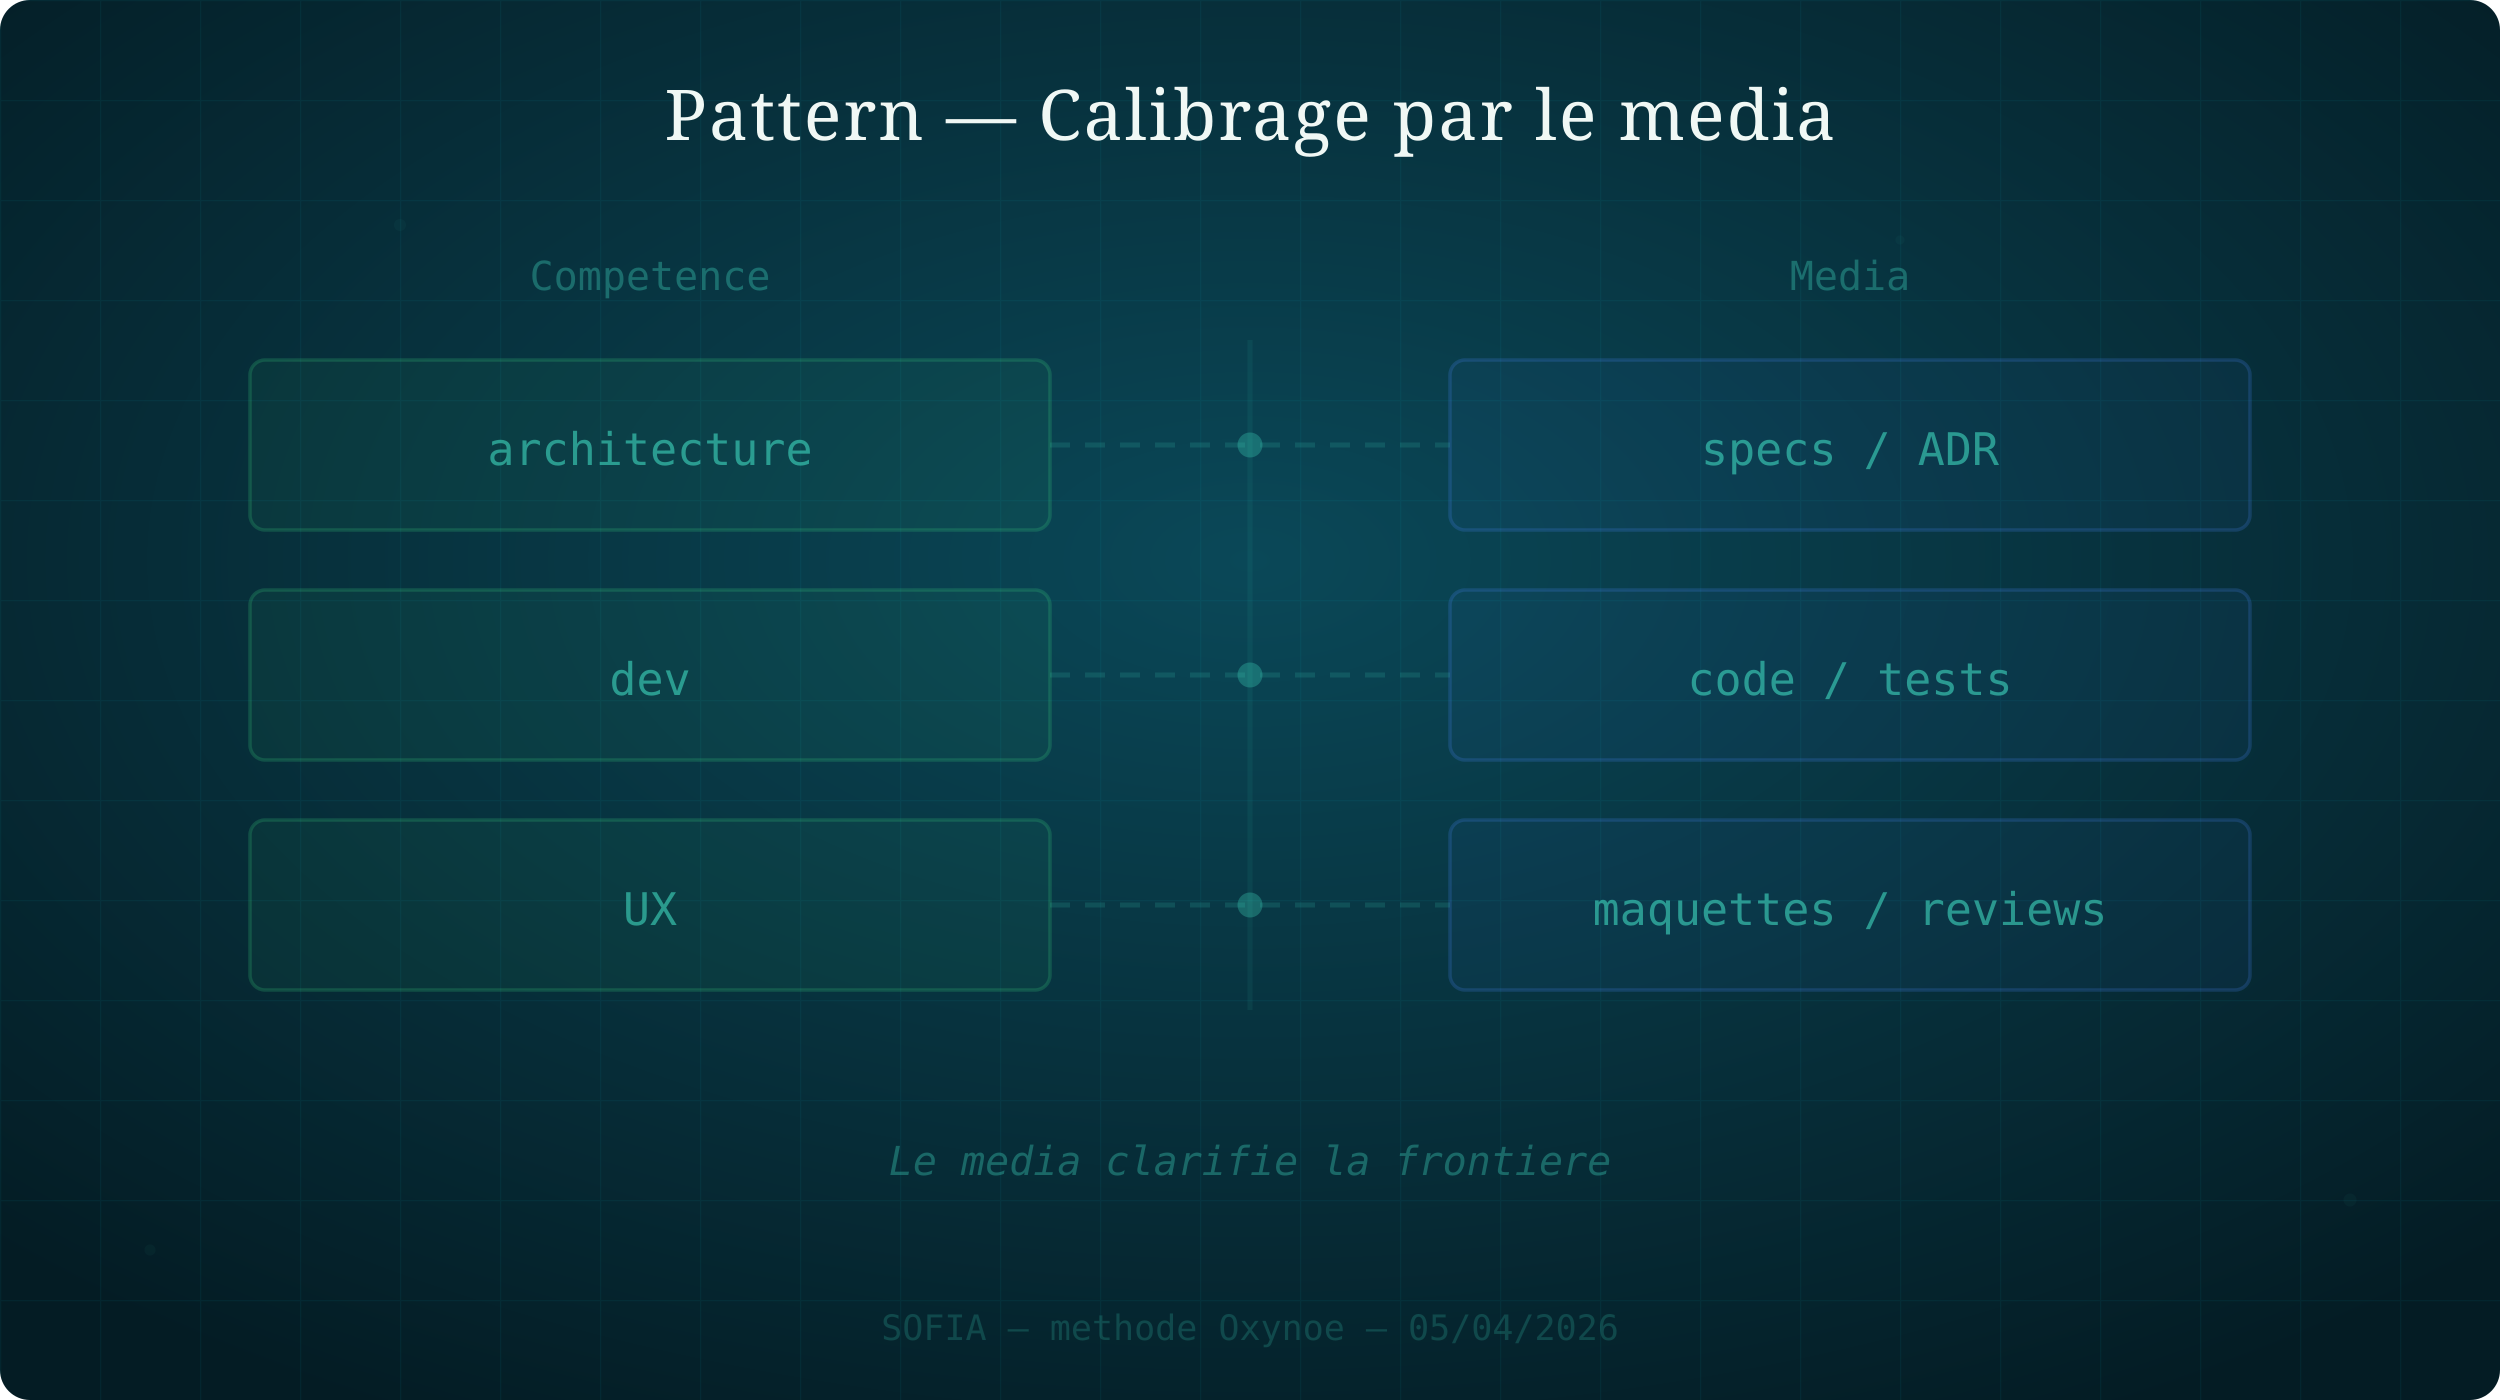
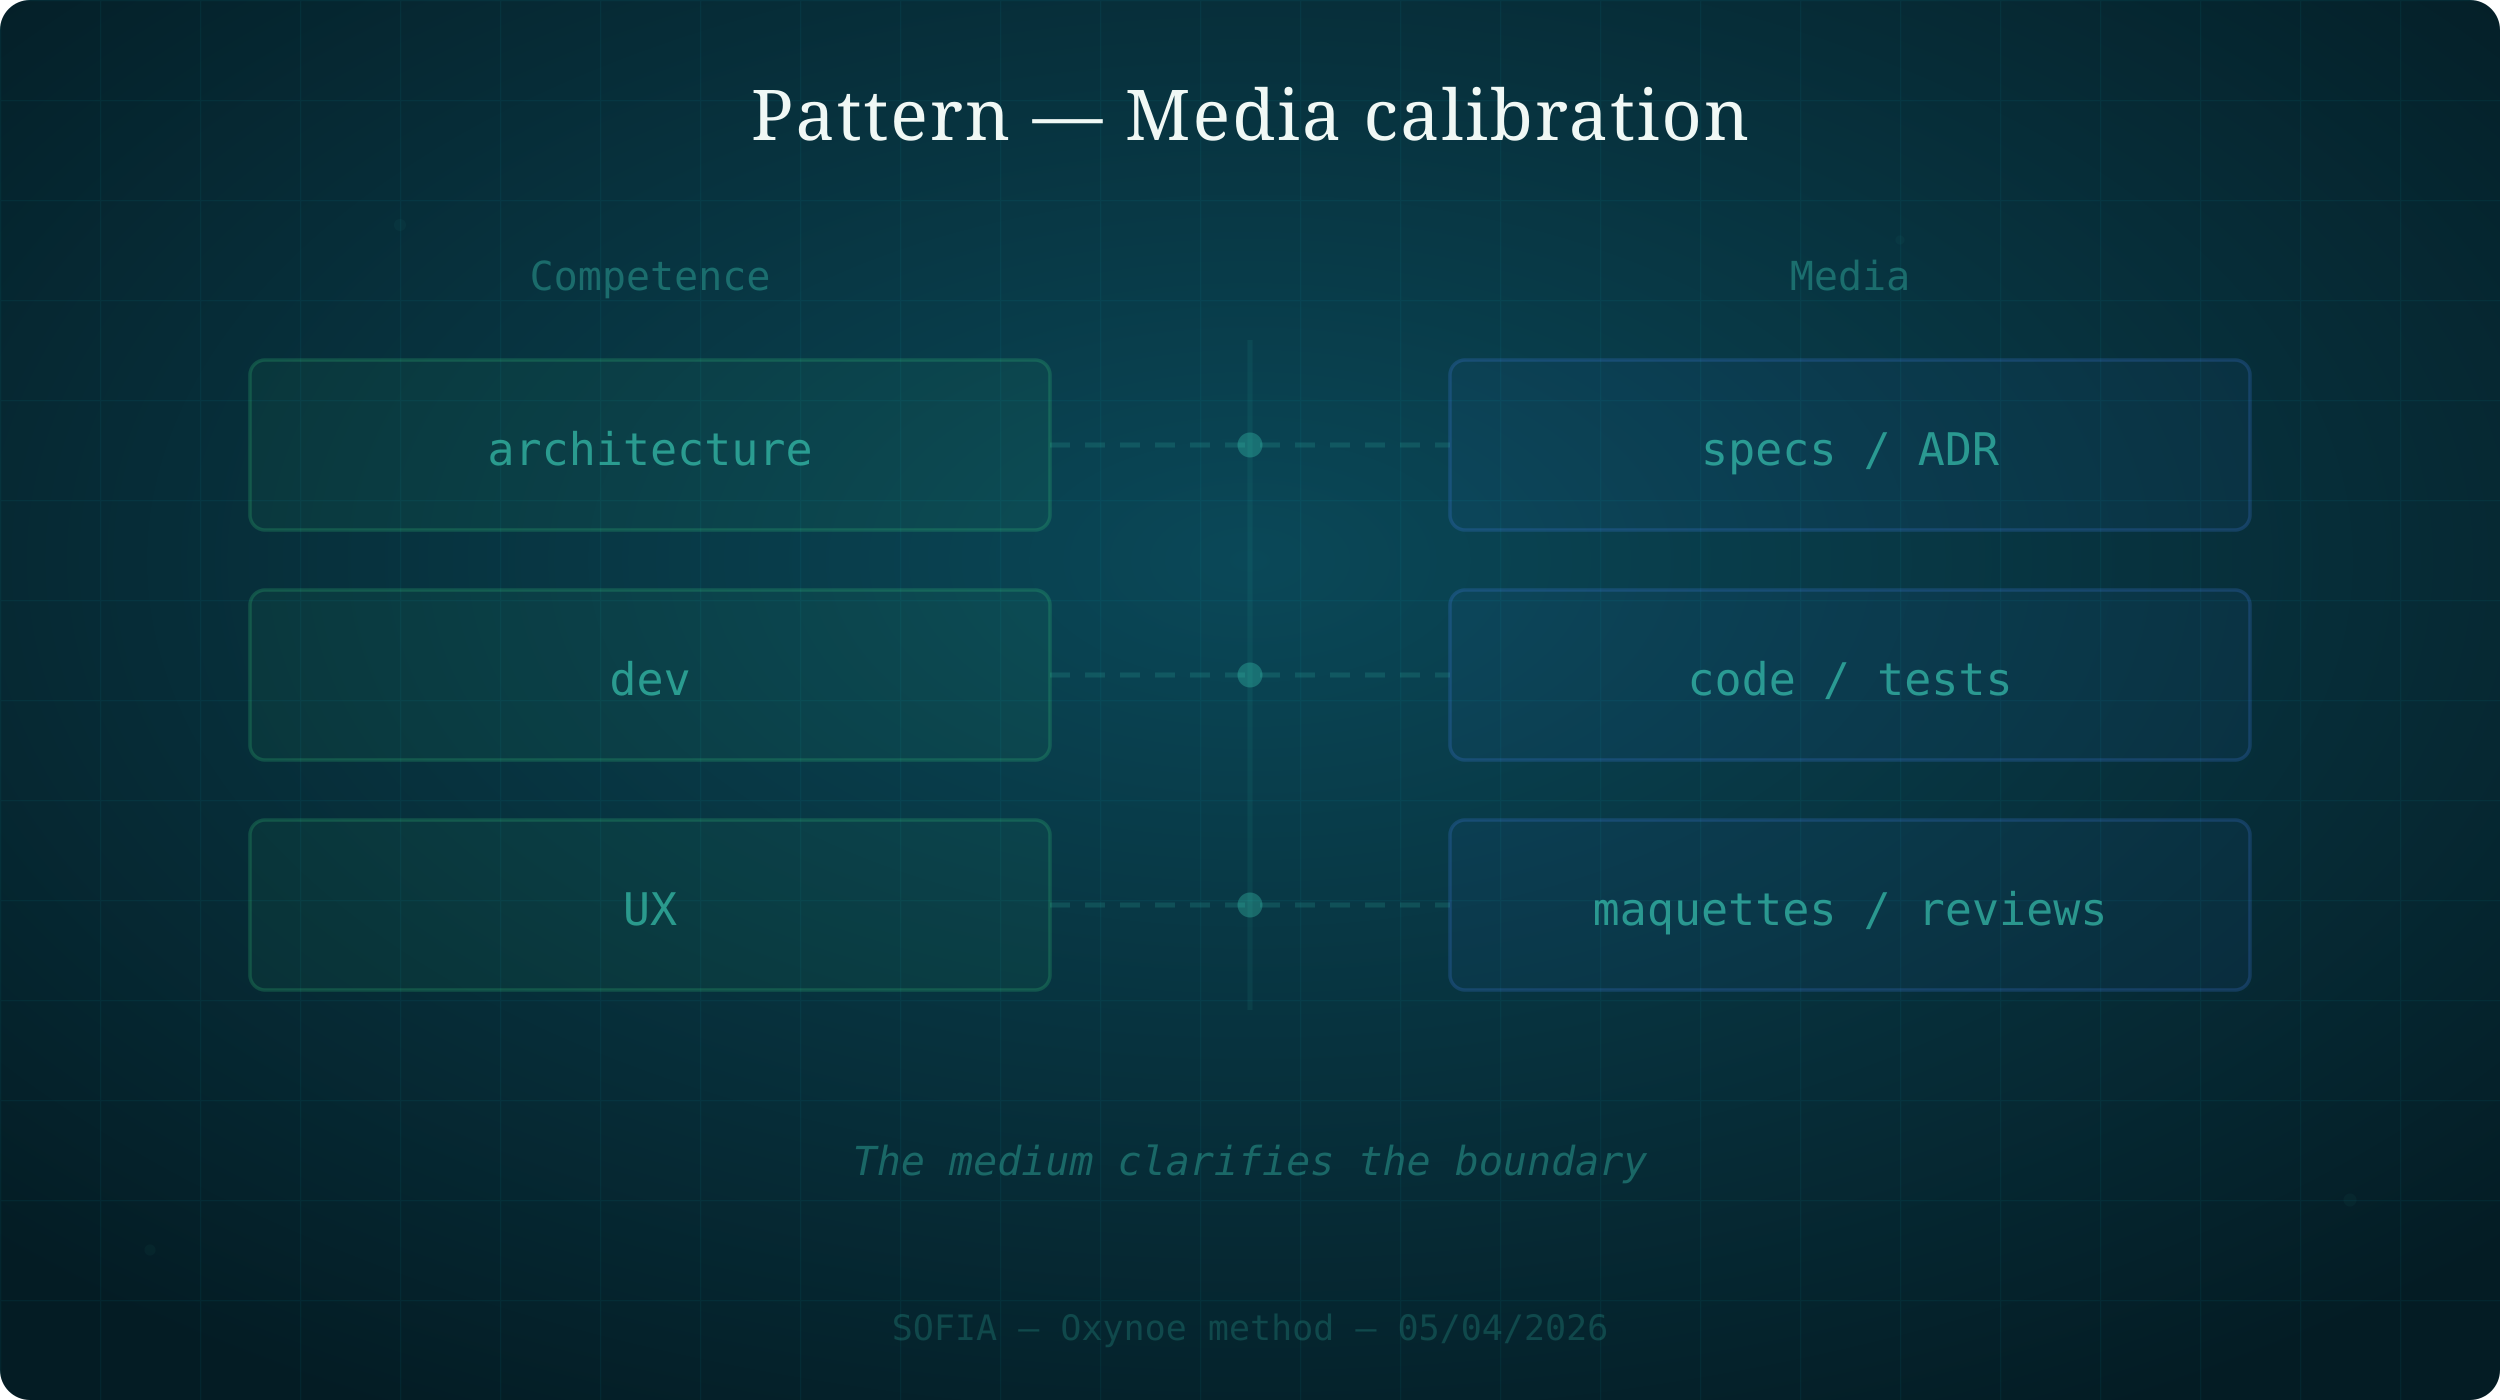
<svg xmlns="http://www.w3.org/2000/svg" viewBox="0 0 500 280" font-family="IBM Plex Mono,monospace">
  <defs>
    <radialGradient id="bg-grad" cx="50%" cy="40%" r="70%">
      <stop offset="0%" stop-color="#0a4858" />
      <stop offset="100%" stop-color="#041c24" />
    </radialGradient>
    <pattern id="grid" width="20" height="20" patternUnits="userSpaceOnUse">
      <path d="M 20 0 L 0 0 0 20" fill="none" stroke="rgba(0,200,220,0.06)" stroke-width="0.5" />
    </pattern>
  </defs>
  <rect width="500" height="280" fill="url(#bg-grad)" rx="6" />
  <rect width="500" height="280" fill="url(#grid)" rx="6" />
-   <text x="250" y="28" text-anchor="middle" fill="#f0f8f5" font-family="Georgia,serif" font-size="14" font-weight="300" letter-spacing="0.03em">Pattern — Calibrage par le media</text>
+   <text x="250" y="28" text-anchor="middle" fill="#f0f8f5" font-family="Georgia,serif" font-size="14" font-weight="300" letter-spacing="0.03em">Pattern — Media calibration</text>
  <text x="130" y="58" text-anchor="middle" fill="rgba(64,216,192,0.35)" font-size="8">Competence</text>
  <text x="370" y="58" text-anchor="middle" fill="rgba(64,216,192,0.35)" font-size="8">Media</text>
  <rect x="50" y="72" width="160" height="34" rx="3" fill="rgba(61,220,132,0.05)" stroke="rgba(61,220,132,0.2)" stroke-width="0.7" />
  <text x="130" y="93" text-anchor="middle" fill="rgba(64,216,192,0.6)" font-size="9">architecture</text>
  <rect x="50" y="118" width="160" height="34" rx="3" fill="rgba(61,220,132,0.05)" stroke="rgba(61,220,132,0.2)" stroke-width="0.7" />
  <text x="130" y="139" text-anchor="middle" fill="rgba(64,216,192,0.6)" font-size="9">dev</text>
  <rect x="50" y="164" width="160" height="34" rx="3" fill="rgba(61,220,132,0.05)" stroke="rgba(61,220,132,0.2)" stroke-width="0.7" />
  <text x="130" y="185" text-anchor="middle" fill="rgba(64,216,192,0.6)" font-size="9">UX</text>
  <rect x="290" y="72" width="160" height="34" rx="3" fill="rgba(79,138,255,0.05)" stroke="rgba(79,138,255,0.2)" stroke-width="0.7" />
  <text x="370" y="93" text-anchor="middle" fill="rgba(64,216,192,0.6)" font-size="9">specs / ADR</text>
  <rect x="290" y="118" width="160" height="34" rx="3" fill="rgba(79,138,255,0.05)" stroke="rgba(79,138,255,0.2)" stroke-width="0.7" />
  <text x="370" y="139" text-anchor="middle" fill="rgba(64,216,192,0.6)" font-size="9">code / tests</text>
  <rect x="290" y="164" width="160" height="34" rx="3" fill="rgba(79,138,255,0.05)" stroke="rgba(79,138,255,0.2)" stroke-width="0.7" />
  <text x="370" y="185" text-anchor="middle" fill="rgba(64,216,192,0.6)" font-size="9">maquettes / reviews</text>
  <line x1="210" y1="89" x2="290" y2="89" stroke="rgba(64,216,192,0.15)" stroke-width="1" stroke-dasharray="4,3" />
  <line x1="210" y1="135" x2="290" y2="135" stroke="rgba(64,216,192,0.15)" stroke-width="1" stroke-dasharray="4,3" />
  <line x1="210" y1="181" x2="290" y2="181" stroke="rgba(64,216,192,0.15)" stroke-width="1" stroke-dasharray="4,3" />
  <circle cx="250" cy="89" r="2.5" fill="rgba(64,216,192,0.3)" />
  <circle cx="250" cy="135" r="2.5" fill="rgba(64,216,192,0.3)" />
  <circle cx="250" cy="181" r="2.5" fill="rgba(64,216,192,0.3)" />
  <line x1="250" y1="68" x2="250" y2="202" stroke="rgba(64,216,192,0.07)" stroke-width="1" />
-   <text x="250" y="235" text-anchor="middle" fill="rgba(64,216,192,0.35)" font-size="8" font-style="italic">Le media clarifie la frontiere</text>
+   <text x="250" y="235" text-anchor="middle" fill="rgba(64,216,192,0.35)" font-size="8" font-style="italic">The medium clarifies the boundary</text>
  <circle cx="30" cy="250" r="1.1" fill="rgba(64,216,192,0.04)" />
  <circle cx="470" cy="240" r="1.3" fill="rgba(64,216,192,0.04)" />
  <circle cx="380" cy="48" r="0.9" fill="rgba(64,216,192,0.04)" />
  <circle cx="80" cy="45" r="1.2" fill="rgba(64,216,192,0.04)" />
-   <text x="250" y="268" text-anchor="middle" fill="rgba(64,216,192,0.2)" font-size="7">SOFIA — methode Oxynoe — 05/04/2026</text>
+   <text x="250" y="268" text-anchor="middle" fill="rgba(64,216,192,0.2)" font-size="7">SOFIA — Oxynoe method — 05/04/2026</text>
</svg>
